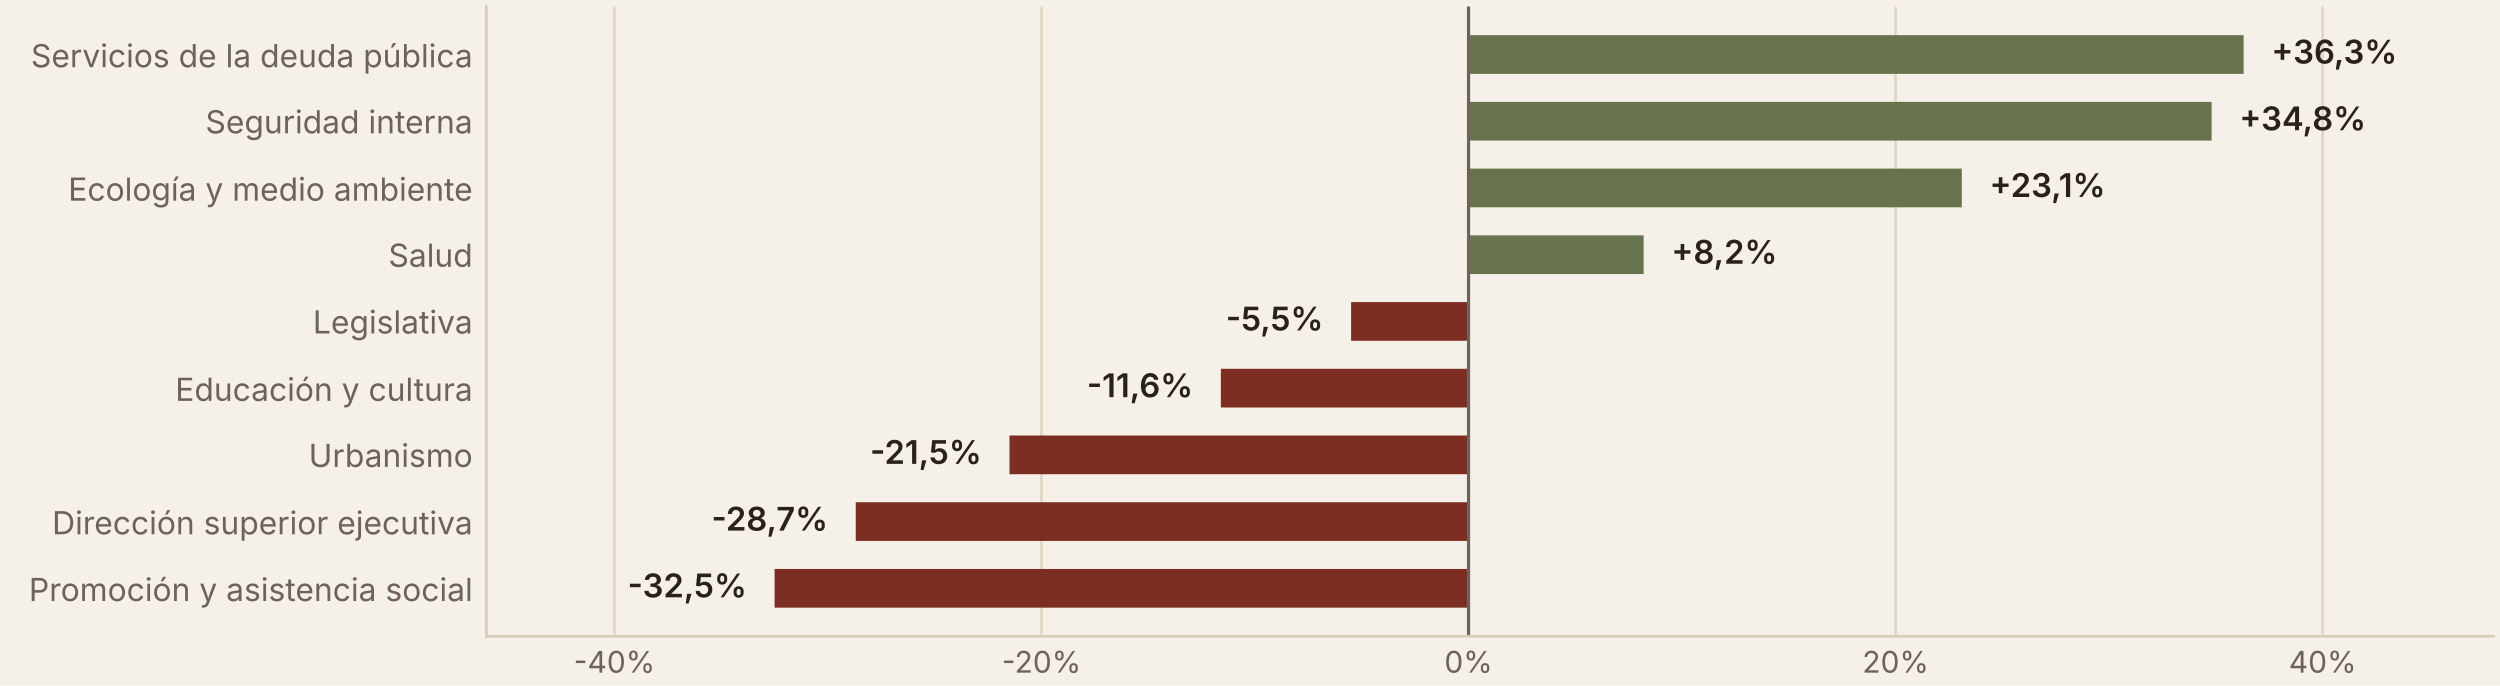
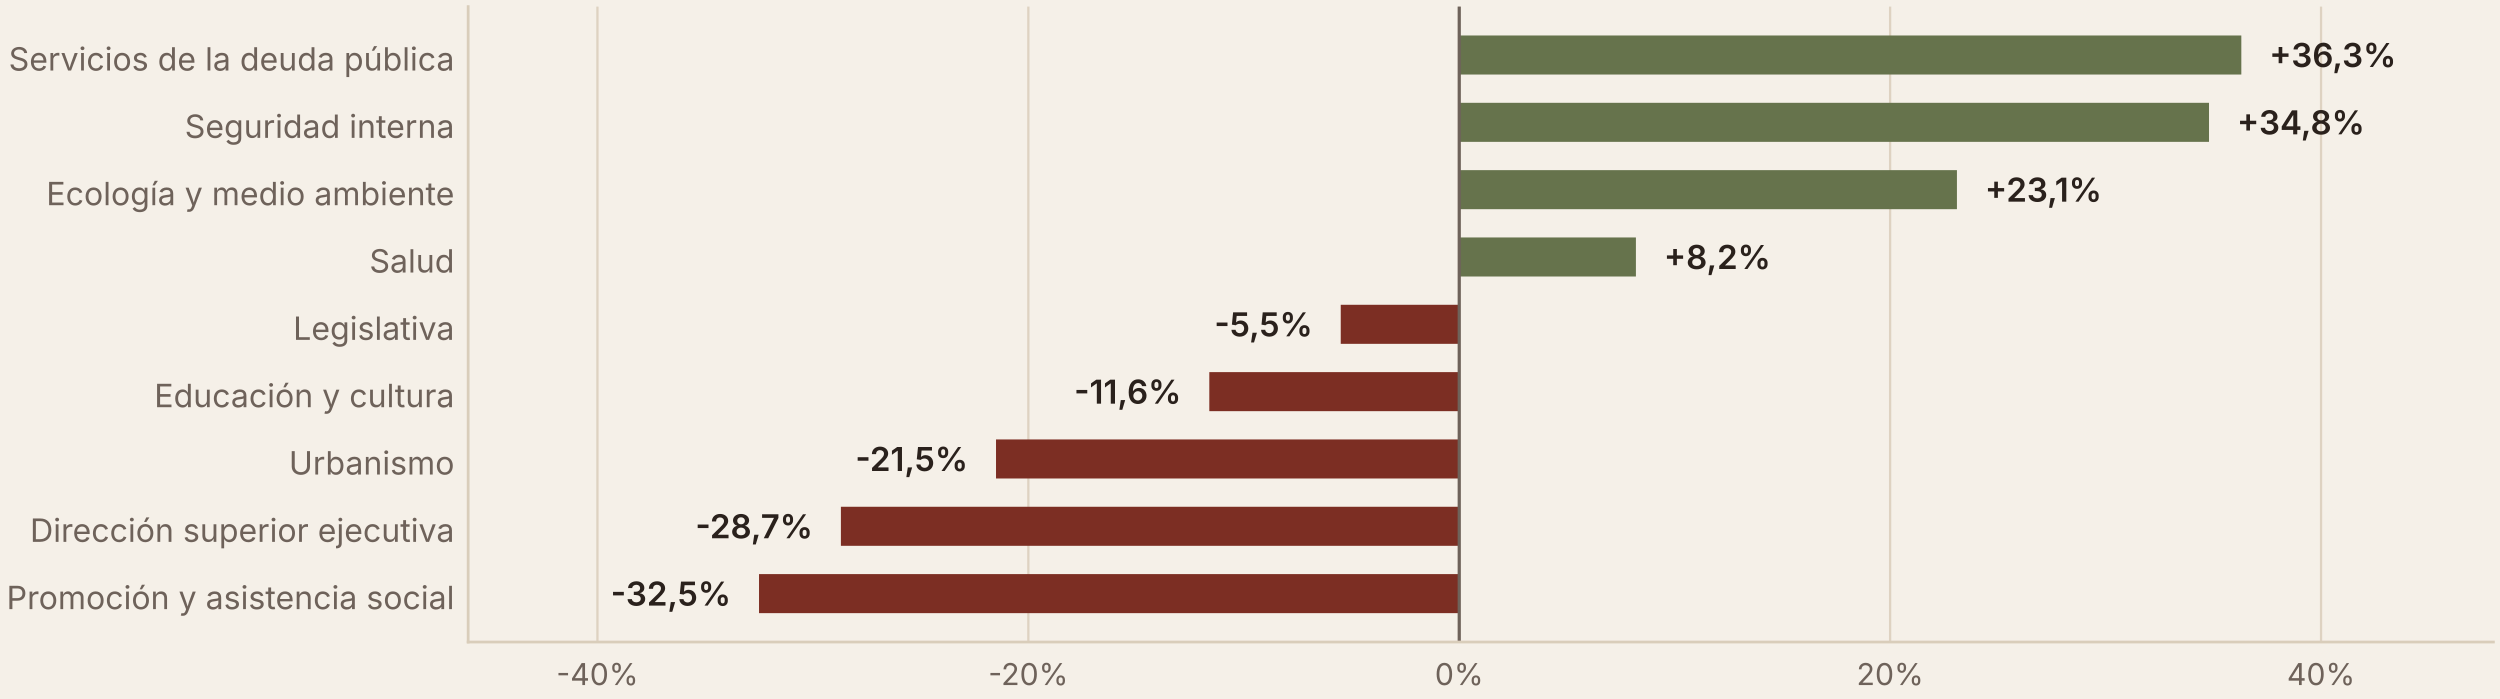
- <svg xmlns="http://www.w3.org/2000/svg" width="550.227pt" height="150.868pt" viewBox="0 0 550.227 150.868" version="1.1">
+ <svg xmlns="http://www.w3.org/2000/svg" width="545.307pt" height="152.466pt" viewBox="0 0 545.307 152.466" version="1.1">
  <defs>
    <style type="text/css">*{stroke-linejoin: round; stroke-linecap: butt}</style>
  </defs>
  <g id="figure_1">
    <g id="patch_1">
-       <path d="M 0 150.868  L 550.227 150.868  L 550.227 0  L 0 0  z " style="fill: #f5f0e8" />
+       <path d="M 0 152.466  L 545.307 152.466  L 545.307 0  L 0 0  z " style="fill: #f5f0e8" />
    </g>
    <g id="axes_1">
      <g id="patch_2">
-         <path d="M 107.037 140.04  L 548.787 140.04  L 548.787 1.44  L 107.037 1.44  z " style="fill: #f5f0e8" />
+         <path d="M 102.117 140.04  L 543.867 140.04  L 543.867 1.44  L 102.117 1.44  z " style="fill: #f5f0e8" />
      </g>
      <g id="matplotlib.axis_1">
        <g id="xtick_1">
          <g id="line2d_1">
-             <path d="M 135.234 140.04  L 135.234 1.44  " clip-path="url(#pf31c393d42)" style="fill: none; stroke: #d9cdba; stroke-opacity: 0.85; stroke-width: 0.5; stroke-linecap: square" />
+             <path d="M 130.314 140.04  L 130.314 1.44  " clip-path="url(#p7a3e711511)" style="fill: none; stroke: #d9cdba; stroke-opacity: 0.85; stroke-width: 0.5; stroke-linecap: square" />
          </g>
          <g id="line2d_2" />
          <g id="text_1">
-             <text style="font-size: 6.6px; font-family: 'Inter'; text-anchor: middle; fill: #6e625a" x="135.234" y="148.055" transform="rotate(-0 135.2338 148.055)">-40%</text>
+             <text style="font-size: 6.6px; font-family: 'Inter'; text-anchor: middle; fill: #6e625a" x="130.314" y="149.434" transform="rotate(-0 130.3142 149.4338)">-40%</text>
          </g>
        </g>
        <g id="xtick_2">
          <g id="line2d_3">
-             <path d="M 229.223 140.04  L 229.223 1.44  " clip-path="url(#pf31c393d42)" style="fill: none; stroke: #d9cdba; stroke-opacity: 0.85; stroke-width: 0.5; stroke-linecap: square" />
+             <path d="M 224.304 140.04  L 224.304 1.44  " clip-path="url(#p7a3e711511)" style="fill: none; stroke: #d9cdba; stroke-opacity: 0.85; stroke-width: 0.5; stroke-linecap: square" />
          </g>
          <g id="line2d_4" />
          <g id="text_2">
-             <text style="font-size: 6.6px; font-family: 'Inter'; text-anchor: middle; fill: #6e625a" x="229.223" y="148.055" transform="rotate(-0 229.2232 148.055)">-20%</text>
+             <text style="font-size: 6.6px; font-family: 'Inter'; text-anchor: middle; fill: #6e625a" x="224.304" y="149.434" transform="rotate(-0 224.3035 149.4338)">-20%</text>
          </g>
        </g>
        <g id="xtick_3">
          <g id="line2d_5">
-             <path d="M 323.213 140.04  L 323.213 1.44  " clip-path="url(#pf31c393d42)" style="fill: none; stroke: #d9cdba; stroke-opacity: 0.85; stroke-width: 0.5; stroke-linecap: square" />
+             <path d="M 318.293 140.04  L 318.293 1.44  " clip-path="url(#p7a3e711511)" style="fill: none; stroke: #d9cdba; stroke-opacity: 0.85; stroke-width: 0.5; stroke-linecap: square" />
          </g>
          <g id="line2d_6" />
          <g id="text_3">
-             <text style="font-size: 6.6px; font-family: 'Inter'; text-anchor: middle; fill: #6e625a" x="323.213" y="148.055" transform="rotate(-0 323.2126 148.055)">0%</text>
+             <text style="font-size: 6.6px; font-family: 'Inter'; text-anchor: middle; fill: #6e625a" x="318.293" y="149.434" transform="rotate(-0 318.2929 149.4338)">0%</text>
          </g>
        </g>
        <g id="xtick_4">
          <g id="line2d_7">
-             <path d="M 417.202 140.04  L 417.202 1.44  " clip-path="url(#pf31c393d42)" style="fill: none; stroke: #d9cdba; stroke-opacity: 0.85; stroke-width: 0.5; stroke-linecap: square" />
+             <path d="M 412.282 140.04  L 412.282 1.44  " clip-path="url(#p7a3e711511)" style="fill: none; stroke: #d9cdba; stroke-opacity: 0.85; stroke-width: 0.5; stroke-linecap: square" />
          </g>
          <g id="line2d_8" />
          <g id="text_4">
-             <text style="font-size: 6.6px; font-family: 'Inter'; text-anchor: middle; fill: #6e625a" x="417.202" y="148.055" transform="rotate(-0 417.2019 148.055)">20%</text>
+             <text style="font-size: 6.6px; font-family: 'Inter'; text-anchor: middle; fill: #6e625a" x="412.282" y="149.434" transform="rotate(-0 412.2822 149.4338)">20%</text>
          </g>
        </g>
        <g id="xtick_5">
          <g id="line2d_9">
-             <path d="M 511.191 140.04  L 511.191 1.44  " clip-path="url(#pf31c393d42)" style="fill: none; stroke: #d9cdba; stroke-opacity: 0.85; stroke-width: 0.5; stroke-linecap: square" />
+             <path d="M 506.272 140.04  L 506.272 1.44  " clip-path="url(#p7a3e711511)" style="fill: none; stroke: #d9cdba; stroke-opacity: 0.85; stroke-width: 0.5; stroke-linecap: square" />
          </g>
          <g id="line2d_10" />
          <g id="text_5">
-             <text style="font-size: 6.6px; font-family: 'Inter'; text-anchor: middle; fill: #6e625a" x="511.191" y="148.055" transform="rotate(-0 511.1913 148.055)">40%</text>
+             <text style="font-size: 6.6px; font-family: 'Inter'; text-anchor: middle; fill: #6e625a" x="506.272" y="149.434" transform="rotate(-0 506.2716 149.4338)">40%</text>
          </g>
        </g>
      </g>
      <g id="matplotlib.axis_2">
        <g id="ytick_1">
          <g id="line2d_11" />
          <g id="text_6">
-             <text style="font-size: 7px; font-family: 'Inter'; text-anchor: end; fill: #6e625a" x="104.037" y="14.798" transform="rotate(-0 104.037 14.79819)">Servicios de la deuda pública</text>
+             <text style="font-size: 7px; font-family: 'Inter'; text-anchor: end; fill: #6e625a" x="99.117" y="15.389" transform="rotate(-0 99.11734 15.38937)">Servicios de la deuda pública</text>
          </g>
        </g>
        <g id="ytick_2">
          <g id="line2d_12" />
          <g id="text_7">
-             <text style="font-size: 7px; font-family: 'Inter'; text-anchor: end; fill: #6e625a" x="104.037" y="29.344" transform="rotate(-0 104.037 29.34351)">Seguridad interna</text>
+             <text style="font-size: 7px; font-family: 'Inter'; text-anchor: end; fill: #6e625a" x="99.117" y="30.075" transform="rotate(-0 99.11734 30.07468)">Seguridad interna</text>
          </g>
        </g>
        <g id="ytick_3">
          <g id="line2d_13" />
          <g id="text_8">
-             <text style="font-size: 7px; font-family: 'Inter'; text-anchor: end; fill: #6e625a" x="104.037" y="44.169" transform="rotate(-0 104.037 44.16882)">Ecología y medio ambiente</text>
+             <text style="font-size: 7px; font-family: 'Inter'; text-anchor: end; fill: #6e625a" x="99.117" y="44.76" transform="rotate(-0 99.11734 44.76)">Ecología y medio ambiente</text>
          </g>
        </g>
        <g id="ytick_4">
          <g id="line2d_14" />
          <g id="text_9">
-             <text style="font-size: 7px; font-family: 'Inter'; text-anchor: end; fill: #6e625a" x="104.037" y="58.714" transform="rotate(-0 104.037 58.71414)">Salud</text>
+             <text style="font-size: 7px; font-family: 'Inter'; text-anchor: end; fill: #6e625a" x="99.117" y="59.445" transform="rotate(-0 99.11734 59.44531)">Salud</text>
          </g>
        </g>
        <g id="ytick_5">
          <g id="line2d_15" />
          <g id="text_10">
-             <text style="font-size: 7px; font-family: 'Inter'; text-anchor: end; fill: #6e625a" x="104.037" y="73.399" transform="rotate(-0 104.037 73.39945)">Legislativa</text>
+             <text style="font-size: 7px; font-family: 'Inter'; text-anchor: end; fill: #6e625a" x="99.117" y="74.131" transform="rotate(-0 99.11734 74.13062)">Legislativa</text>
          </g>
        </g>
        <g id="ytick_6">
          <g id="line2d_16" />
          <g id="text_11">
-             <text style="font-size: 7px; font-family: 'Inter'; text-anchor: end; fill: #6e625a" x="104.037" y="88.225" transform="rotate(-0 104.037 88.22477)">Educación y cultura</text>
+             <text style="font-size: 7px; font-family: 'Inter'; text-anchor: end; fill: #6e625a" x="99.117" y="88.816" transform="rotate(-0 99.11734 88.81594)">Educación y cultura</text>
          </g>
        </g>
        <g id="ytick_7">
          <g id="line2d_17" />
          <g id="text_12">
-             <text style="font-size: 7px; font-family: 'Inter'; text-anchor: end; fill: #6e625a" x="104.037" y="102.77" transform="rotate(-0 104.037 102.7701)">Urbanismo</text>
+             <text style="font-size: 7px; font-family: 'Inter'; text-anchor: end; fill: #6e625a" x="99.117" y="103.501" transform="rotate(-0 99.11734 103.5013)">Urbanismo</text>
          </g>
        </g>
        <g id="ytick_8">
          <g id="line2d_18" />
          <g id="text_13">
-             <text style="font-size: 7px; font-family: 'Inter'; text-anchor: end; fill: #6e625a" x="104.037" y="117.595" transform="rotate(-0 104.037 117.5954)">Dirección superior ejecutiva</text>
+             <text style="font-size: 7px; font-family: 'Inter'; text-anchor: end; fill: #6e625a" x="99.117" y="118.187" transform="rotate(-0 99.11734 118.1866)">Dirección superior ejecutiva</text>
          </g>
        </g>
        <g id="ytick_9">
          <g id="line2d_19" />
          <g id="text_14">
-             <text style="font-size: 7px; font-family: 'Inter'; text-anchor: end; fill: #6e625a" x="104.037" y="132.281" transform="rotate(-0 104.037 132.2807)">Promoción y asistencia social</text>
+             <text style="font-size: 7px; font-family: 'Inter'; text-anchor: end; fill: #6e625a" x="99.117" y="132.872" transform="rotate(-0 99.11734 132.8719)">Promoción y asistencia social</text>
          </g>
        </g>
      </g>
      <g id="patch_3">
-         <path d="M 323.213 16.257  L 493.803 16.257  L 493.803 7.74  L 323.213 7.74  z " clip-path="url(#pf31c393d42)" style="fill: #66734c" />
+         <path d="M 318.293 16.257  L 488.884 16.257  L 488.884 7.74  L 318.293 7.74  z " clip-path="url(#p7a3e711511)" style="fill: #66734c" />
      </g>
      <g id="patch_4">
-         <path d="M 323.213 30.943  L 486.754 30.943  L 486.754 22.425  L 323.213 22.425  z " clip-path="url(#pf31c393d42)" style="fill: #66734c" />
+         <path d="M 318.293 30.943  L 481.834 30.943  L 481.834 22.425  L 318.293 22.425  z " clip-path="url(#p7a3e711511)" style="fill: #66734c" />
      </g>
      <g id="patch_5">
-         <path d="M 323.213 45.628  L 431.77 45.628  L 431.77 37.111  L 323.213 37.111  z " clip-path="url(#pf31c393d42)" style="fill: #66734c" />
+         <path d="M 318.293 45.628  L 426.851 45.628  L 426.851 37.111  L 318.293 37.111  z " clip-path="url(#p7a3e711511)" style="fill: #66734c" />
      </g>
      <g id="patch_6">
-         <path d="M 323.213 60.313  L 361.748 60.313  L 361.748 51.796  L 323.213 51.796  z " clip-path="url(#pf31c393d42)" style="fill: #66734c" />
+         <path d="M 318.293 60.313  L 356.829 60.313  L 356.829 51.796  L 318.293 51.796  z " clip-path="url(#p7a3e711511)" style="fill: #66734c" />
      </g>
      <g id="patch_7">
-         <path d="M 323.213 74.999  L 297.365 74.999  L 297.365 66.481  L 323.213 66.481  z " clip-path="url(#pf31c393d42)" style="fill: #7c2e23" />
+         <path d="M 318.293 74.999  L 292.446 74.999  L 292.446 66.481  L 318.293 66.481  z " clip-path="url(#p7a3e711511)" style="fill: #7c2e23" />
      </g>
      <g id="patch_8">
-         <path d="M 323.213 89.684  L 268.699 89.684  L 268.699 81.167  L 323.213 81.167  z " clip-path="url(#pf31c393d42)" style="fill: #7c2e23" />
+         <path d="M 318.293 89.684  L 263.779 89.684  L 263.779 81.167  L 318.293 81.167  z " clip-path="url(#p7a3e711511)" style="fill: #7c2e23" />
      </g>
      <g id="patch_9">
-         <path d="M 323.213 104.369  L 222.174 104.369  L 222.174 95.852  L 323.213 95.852  z " clip-path="url(#pf31c393d42)" style="fill: #7c2e23" />
+         <path d="M 318.293 104.369  L 217.254 104.369  L 217.254 95.852  L 318.293 95.852  z " clip-path="url(#p7a3e711511)" style="fill: #7c2e23" />
      </g>
      <g id="patch_10">
-         <path d="M 323.213 119.055  L 188.338 119.055  L 188.338 110.537  L 323.213 110.537  z " clip-path="url(#pf31c393d42)" style="fill: #7c2e23" />
+         <path d="M 318.293 119.055  L 183.418 119.055  L 183.418 110.537  L 318.293 110.537  z " clip-path="url(#p7a3e711511)" style="fill: #7c2e23" />
      </g>
      <g id="patch_11">
-         <path d="M 323.213 133.74  L 170.48 133.74  L 170.48 125.223  L 323.213 125.223  z " clip-path="url(#pf31c393d42)" style="fill: #7c2e23" />
+         <path d="M 318.293 133.74  L 165.56 133.74  L 165.56 125.223  L 318.293 125.223  z " clip-path="url(#p7a3e711511)" style="fill: #7c2e23" />
      </g>
      <g id="line2d_20">
-         <path d="M 323.213 140.04  L 323.213 1.44  " clip-path="url(#pf31c393d42)" style="fill: none; stroke: #6e625a; stroke-width: 0.7; stroke-linecap: square" />
+         <path d="M 318.293 140.04  L 318.293 1.44  " clip-path="url(#p7a3e711511)" style="fill: none; stroke: #6e625a; stroke-width: 0.7; stroke-linecap: square" />
      </g>
      <g id="patch_12">
-         <path d="M 107.037 140.04  L 107.037 1.44  " style="fill: none; stroke: #d9cdba; stroke-width: 0.6; stroke-linejoin: miter; stroke-linecap: square" />
+         <path d="M 102.117 140.04  L 102.117 1.44  " style="fill: none; stroke: #d9cdba; stroke-width: 0.6; stroke-linejoin: miter; stroke-linecap: square" />
      </g>
      <g id="patch_13">
-         <path d="M 107.037 140.04  L 548.787 140.04  " style="fill: none; stroke: #d9cdba; stroke-width: 0.6; stroke-linejoin: miter; stroke-linecap: square" />
+         <path d="M 102.117 140.04  L 543.867 140.04  " style="fill: none; stroke: #d9cdba; stroke-width: 0.6; stroke-linejoin: miter; stroke-linecap: square" />
      </g>
      <g id="text_15">
-         <text style="font-weight: 600; font-size: 7.2px; font-family: 'Inter'; text-anchor: start; fill: #2a211c" x="499.913" y="13.985" transform="rotate(-0 499.9126 13.98549)">+36,3%</text>
+         <text style="font-weight: 600; font-size: 7.2px; font-family: 'Inter'; text-anchor: start; fill: #2a211c" x="494.993" y="14.618" transform="rotate(-0 494.9929 14.61788)">+36,3%</text>
      </g>
      <g id="text_16">
-         <text style="font-weight: 600; font-size: 7.2px; font-family: 'Inter'; text-anchor: start; fill: #2a211c" x="492.863" y="28.671" transform="rotate(-0 492.8634 28.67081)">+34,8%</text>
+         <text style="font-weight: 600; font-size: 7.2px; font-family: 'Inter'; text-anchor: start; fill: #2a211c" x="487.944" y="29.303" transform="rotate(-0 487.9437 29.3032)">+34,8%</text>
      </g>
      <g id="text_17">
-         <text style="font-weight: 600; font-size: 7.2px; font-family: 'Inter'; text-anchor: start; fill: #2a211c" x="437.88" y="43.356" transform="rotate(-0 437.8796 43.35612)">+23,1%</text>
+         <text style="font-weight: 600; font-size: 7.2px; font-family: 'Inter'; text-anchor: start; fill: #2a211c" x="432.96" y="43.989" transform="rotate(-0 432.9599 43.98851)">+23,1%</text>
      </g>
      <g id="text_18">
-         <text style="font-weight: 600; font-size: 7.2px; font-family: 'Inter'; text-anchor: start; fill: #2a211c" x="367.858" y="58.041" transform="rotate(-0 367.8575 58.04143)">+8,2%</text>
+         <text style="font-weight: 600; font-size: 7.2px; font-family: 'Inter'; text-anchor: start; fill: #2a211c" x="362.938" y="58.674" transform="rotate(-0 362.9378 58.67383)">+8,2%</text>
      </g>
      <g id="text_19">
-         <text style="font-weight: 600; font-size: 7.2px; font-family: 'Inter'; text-anchor: end; fill: #2a211c" x="291.256" y="72.727" transform="rotate(-0 291.2562 72.72675)">-5,5%</text>
+         <text style="font-weight: 600; font-size: 7.2px; font-family: 'Inter'; text-anchor: end; fill: #2a211c" x="286.336" y="73.359" transform="rotate(-0 286.3365 73.35914)">-5,5%</text>
      </g>
      <g id="text_20">
-         <text style="font-weight: 600; font-size: 7.2px; font-family: 'Inter'; text-anchor: end; fill: #2a211c" x="262.589" y="87.412" transform="rotate(-0 262.5894 87.41206)">-11,6%</text>
+         <text style="font-weight: 600; font-size: 7.2px; font-family: 'Inter'; text-anchor: end; fill: #2a211c" x="257.67" y="88.044" transform="rotate(-0 257.6697 88.04445)">-11,6%</text>
      </g>
      <g id="text_21">
-         <text style="font-weight: 600; font-size: 7.2px; font-family: 'Inter'; text-anchor: end; fill: #2a211c" x="216.065" y="102.097" transform="rotate(-0 216.0647 102.0974)">-21,5%</text>
+         <text style="font-weight: 600; font-size: 7.2px; font-family: 'Inter'; text-anchor: end; fill: #2a211c" x="211.145" y="102.73" transform="rotate(-0 211.145 102.7298)">-21,5%</text>
      </g>
      <g id="text_22">
-         <text style="font-weight: 600; font-size: 7.2px; font-family: 'Inter'; text-anchor: end; fill: #2a211c" x="182.229" y="116.783" transform="rotate(-0 182.2285 116.7827)">-28,7%</text>
+         <text style="font-weight: 600; font-size: 7.2px; font-family: 'Inter'; text-anchor: end; fill: #2a211c" x="177.309" y="117.415" transform="rotate(-0 177.3088 117.4151)">-28,7%</text>
      </g>
      <g id="text_23">
-         <text style="font-weight: 600; font-size: 7.2px; font-family: 'Inter'; text-anchor: end; fill: #2a211c" x="164.371" y="131.468" transform="rotate(-0 164.3705 131.468)">-32,5%</text>
+         <text style="font-weight: 600; font-size: 7.2px; font-family: 'Inter'; text-anchor: end; fill: #2a211c" x="159.451" y="132.1" transform="rotate(-0 159.4509 132.1004)">-32,5%</text>
      </g>
    </g>
  </g>
  <defs>
-     <clipPath id="pf31c393d42">
-       <rect x="107.037" y="1.44" width="441.75" height="138.6" />
+     <clipPath id="p7a3e711511">
+       <rect x="102.117" y="1.44" width="441.75" height="138.6" />
    </clipPath>
  </defs>
</svg>
